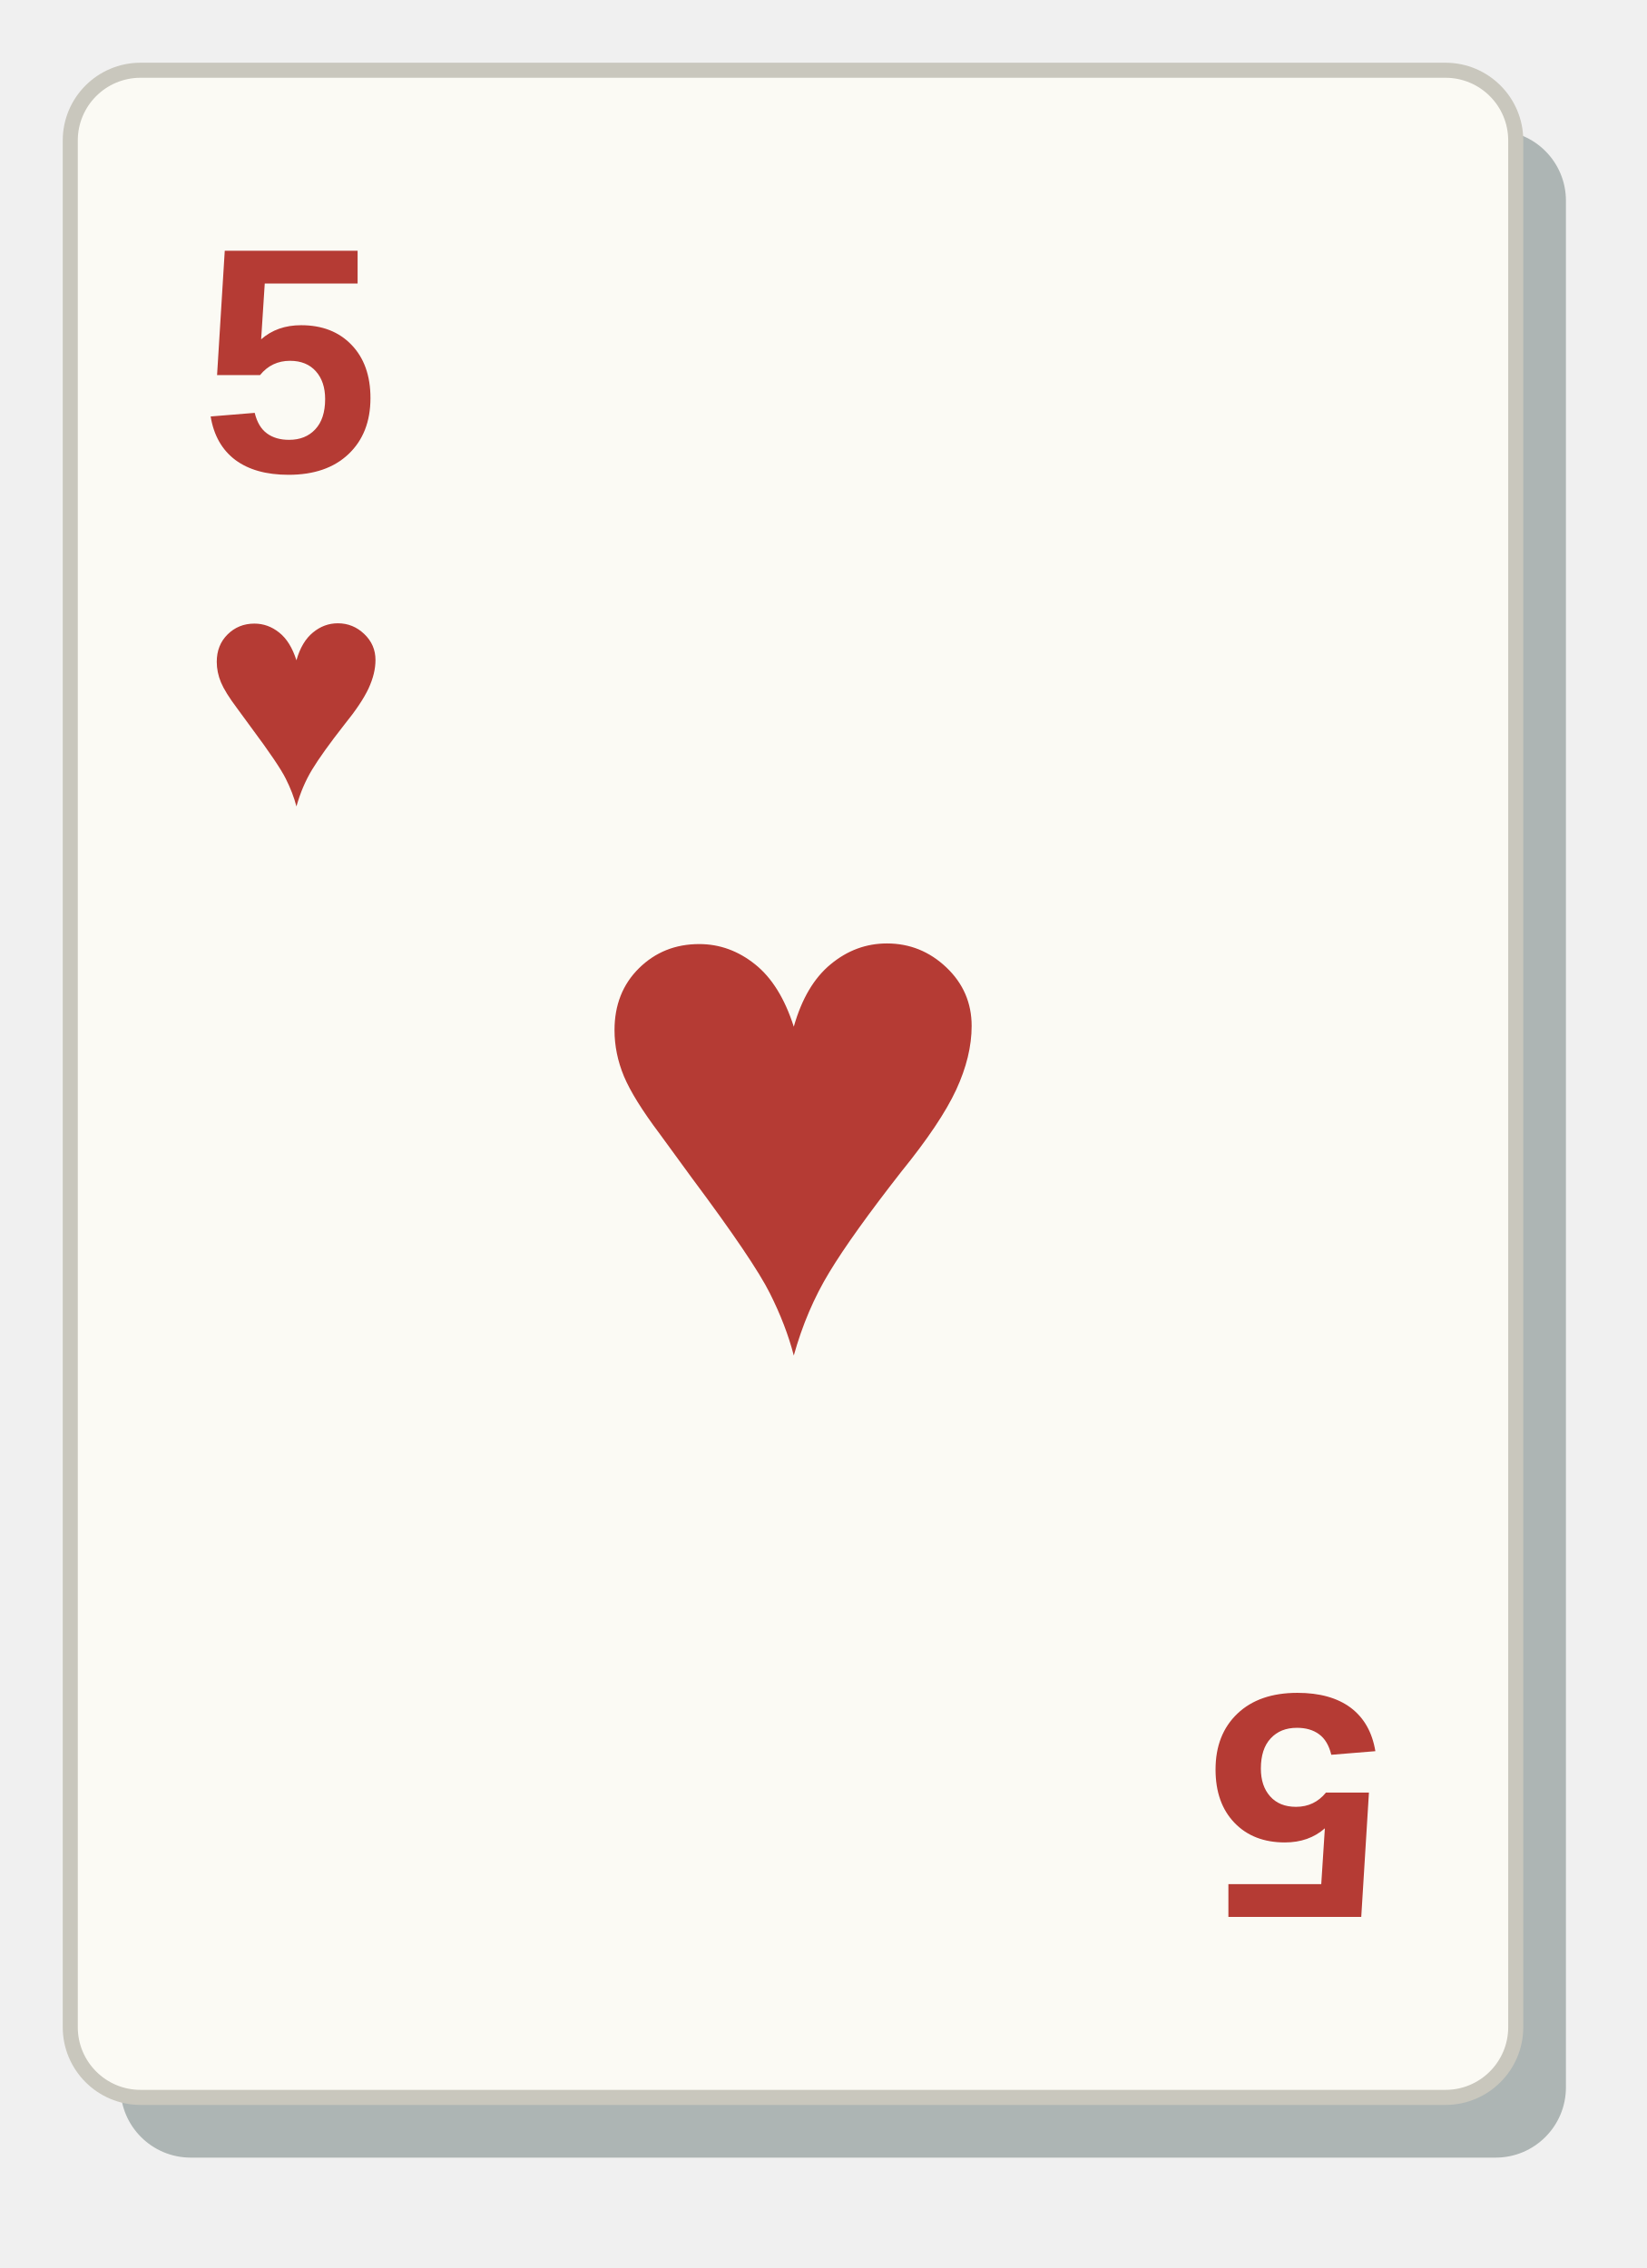
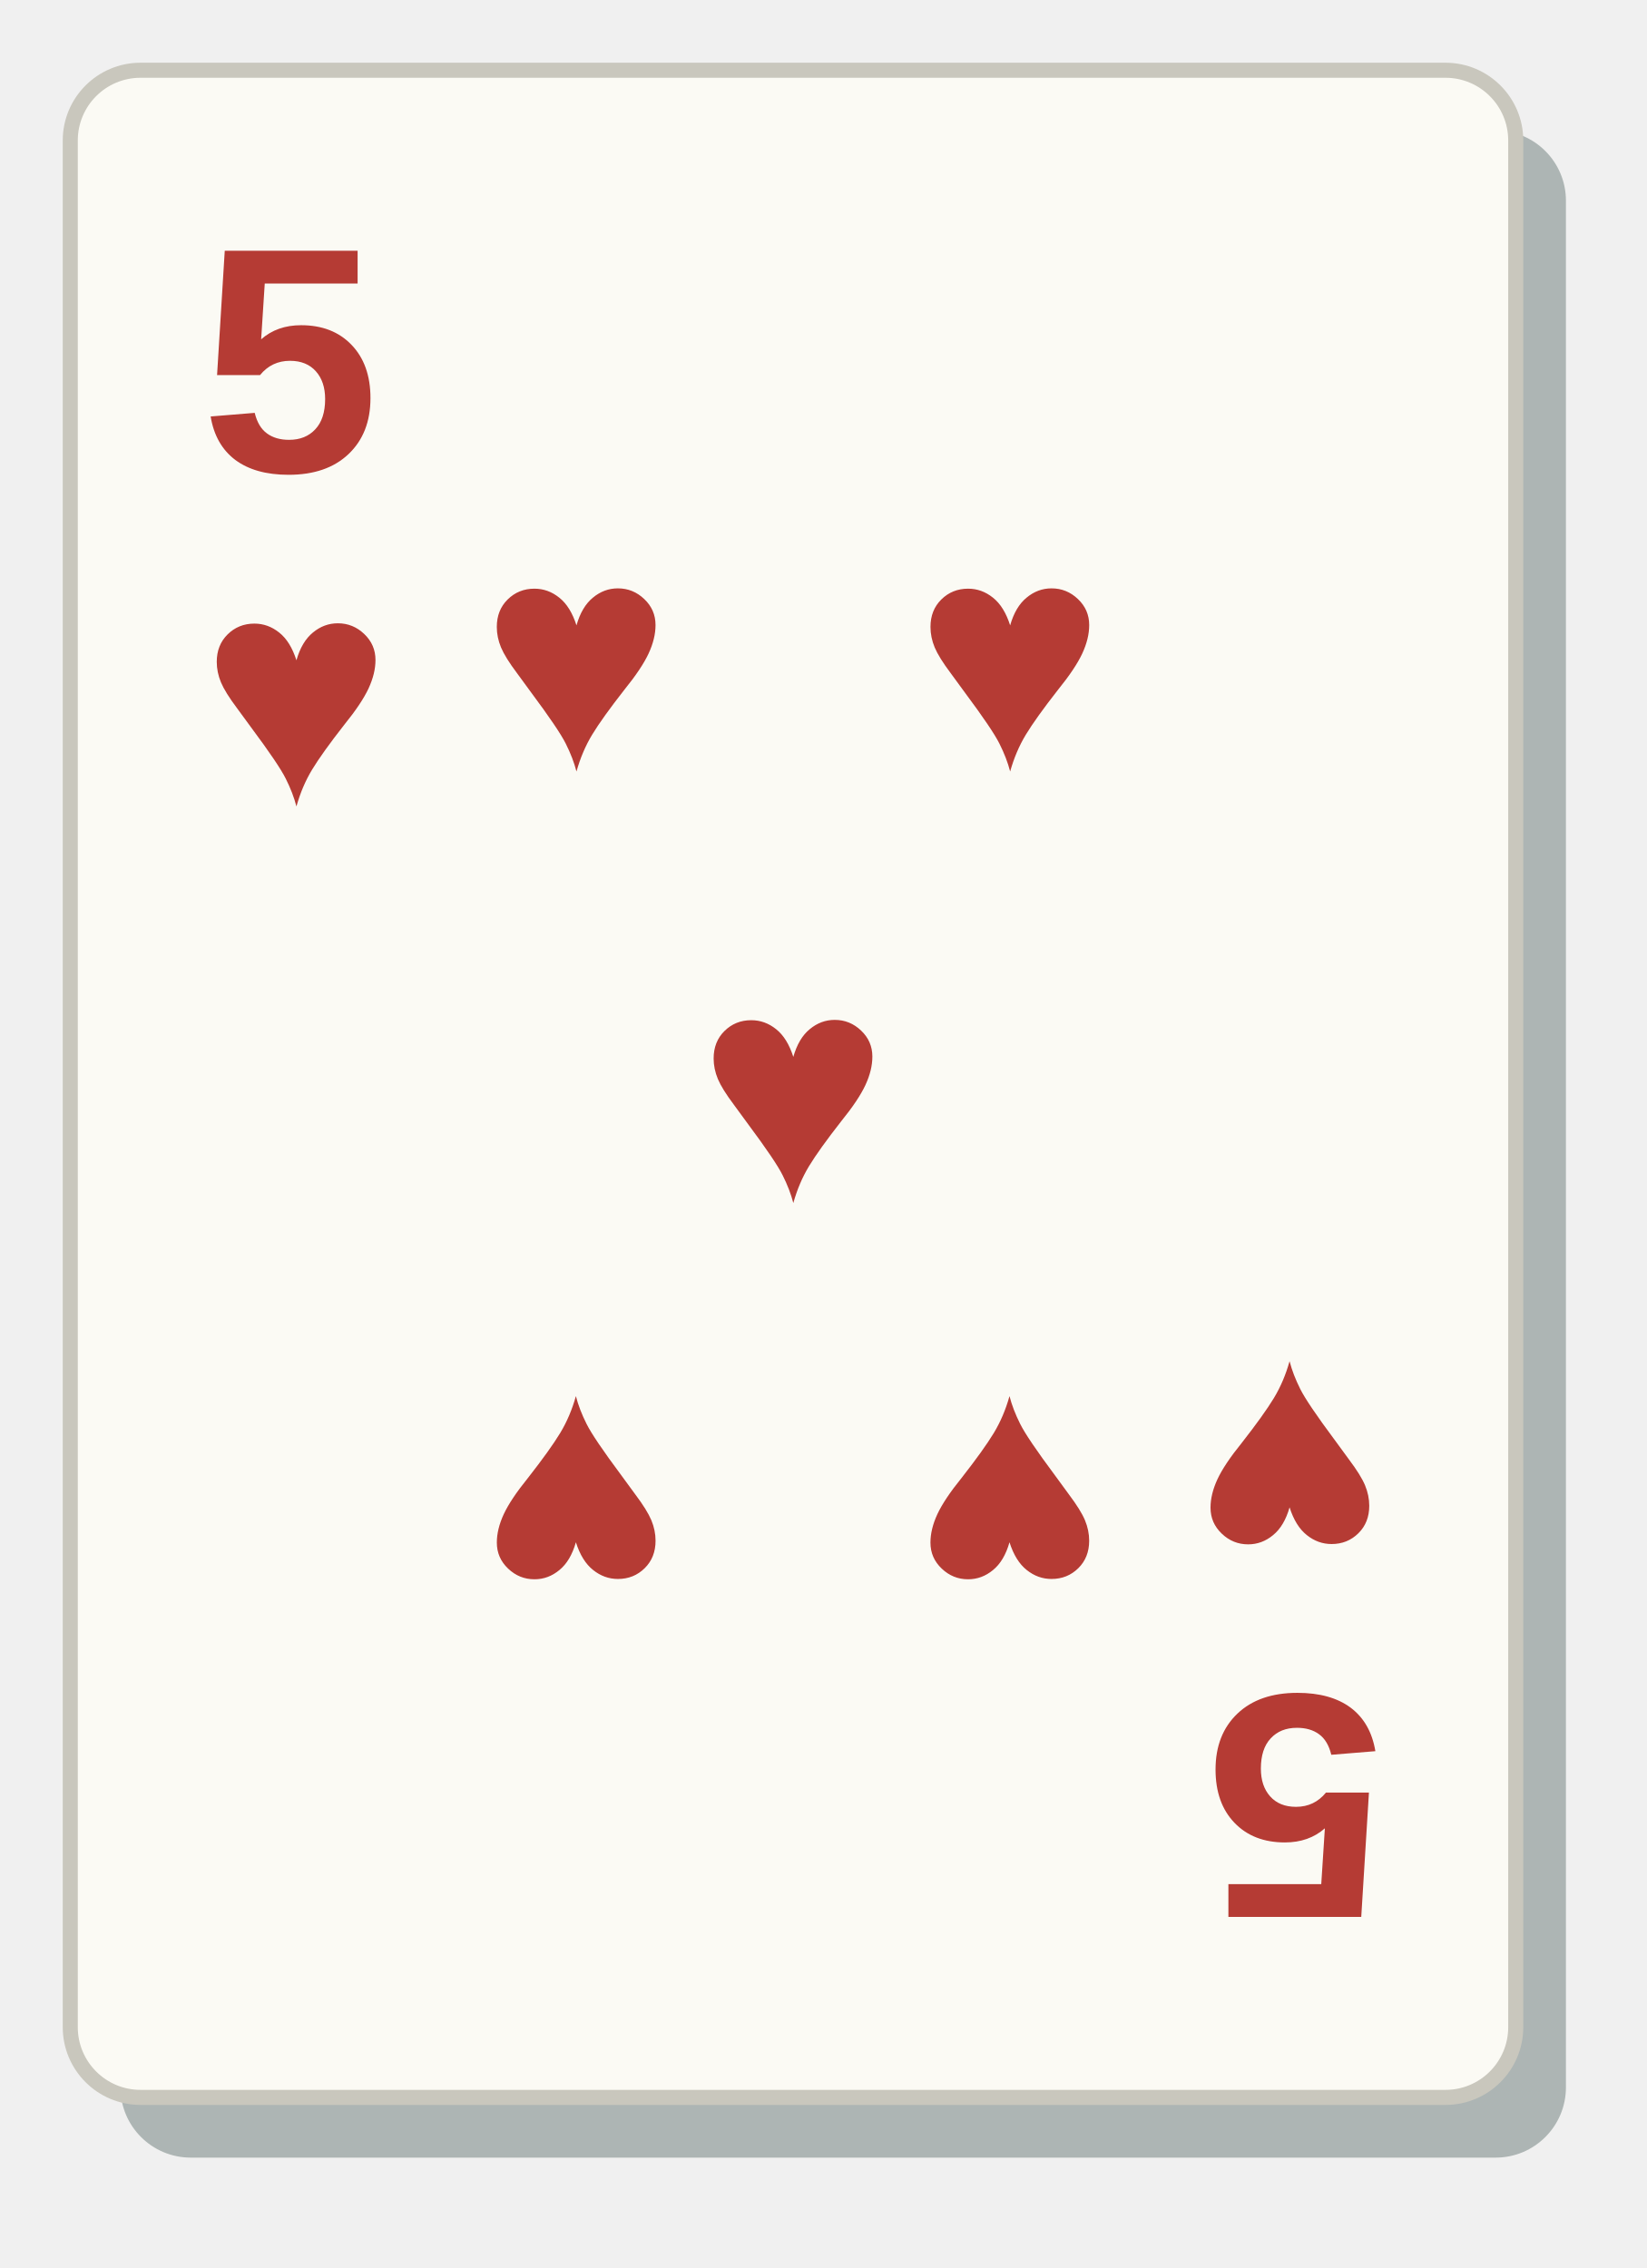
<svg xmlns="http://www.w3.org/2000/svg" width="164" height="226" viewBox="0 0 164 226" role="img">
  <defs>
    <pattern id="back" width="12" height="12" patternUnits="userSpaceOnUse">
      <path d="M0 6L6 0L12 6L6 12Z" fill="none" stroke="#8fa1c5" stroke-width="1" />
    </pattern>
    <pattern id="felt" width="10" height="10" patternUnits="userSpaceOnUse">
      <path d="M1 2h1M6 7h1" stroke="#ffffff" stroke-opacity=".035" />
    </pattern>
  </defs>
  <rect x="0.00" y="0.00" width="1920.00" height="1080.00" rx="0" fill="none" />
  <g opacity="1">
    <rect x="12.00" y="13.00" width="144.00" height="202.00" rx="7" fill="#001e18" opacity="0.28" />
    <rect x="7.00" y="7.00" width="144.00" height="202.00" rx="7" fill="#fbfaf4" stroke="#c9c7bd" stroke-width="1.5" />
    <text x="20.00" y="47.00" font-family="Liberation Sans" font-size="32" font-weight="700" fill="#b53b34" text-anchor="start" opacity="1" xml:space="preserve">5</text>
    <text x="20.00" y="80.00" font-family="Liberation Sans" font-size="32" font-weight="400" fill="#b53b34" text-anchor="start" opacity="1" xml:space="preserve">♥</text>
-     <text x="79.00" y="134.26" font-family="Liberation Sans" font-size="72" font-weight="400" fill="#b53b34" text-anchor="middle" opacity="1" xml:space="preserve">♥</text>
    <g transform="rotate(180 79.0 108.0)">
      <text x="20.00" y="47.00" font-family="Liberation Sans" font-size="32" font-weight="700" fill="#b53b34" text-anchor="start" opacity="1" xml:space="preserve">5</text>
+       <text x="20.00" y="80.00" font-family="Liberation Sans" font-size="32" font-weight="400" fill="#b53b34" text-anchor="start" opacity="1" xml:space="preserve">♥</text>
    </g>
+     <text x="57.40" y="76.52" font-family="Liberation Sans" font-size="32" font-weight="400" fill="#b53b34" text-anchor="middle" opacity="1" xml:space="preserve">♥</text>
+     <g transform="rotate(180 100.60 151.00)">
+       <text x="100.60" y="162.52" font-family="Liberation Sans" font-size="32" font-weight="400" fill="#b53b34" text-anchor="middle" opacity="1" xml:space="preserve">♥</text>
+     </g>
+     <text x="100.60" y="76.52" font-family="Liberation Sans" font-size="32" font-weight="400" fill="#b53b34" text-anchor="middle" opacity="1" xml:space="preserve">♥</text>
+     <g transform="rotate(180 57.40 151.00)">
+       <text x="57.40" y="162.52" font-family="Liberation Sans" font-size="32" font-weight="400" fill="#b53b34" text-anchor="middle" opacity="1" xml:space="preserve">♥</text>
+     </g>
+     <text x="79.00" y="119.52" font-family="Liberation Sans" font-size="32" font-weight="400" fill="#b53b34" text-anchor="middle" opacity="1" xml:space="preserve">♥</text>
  </g>
</svg>
